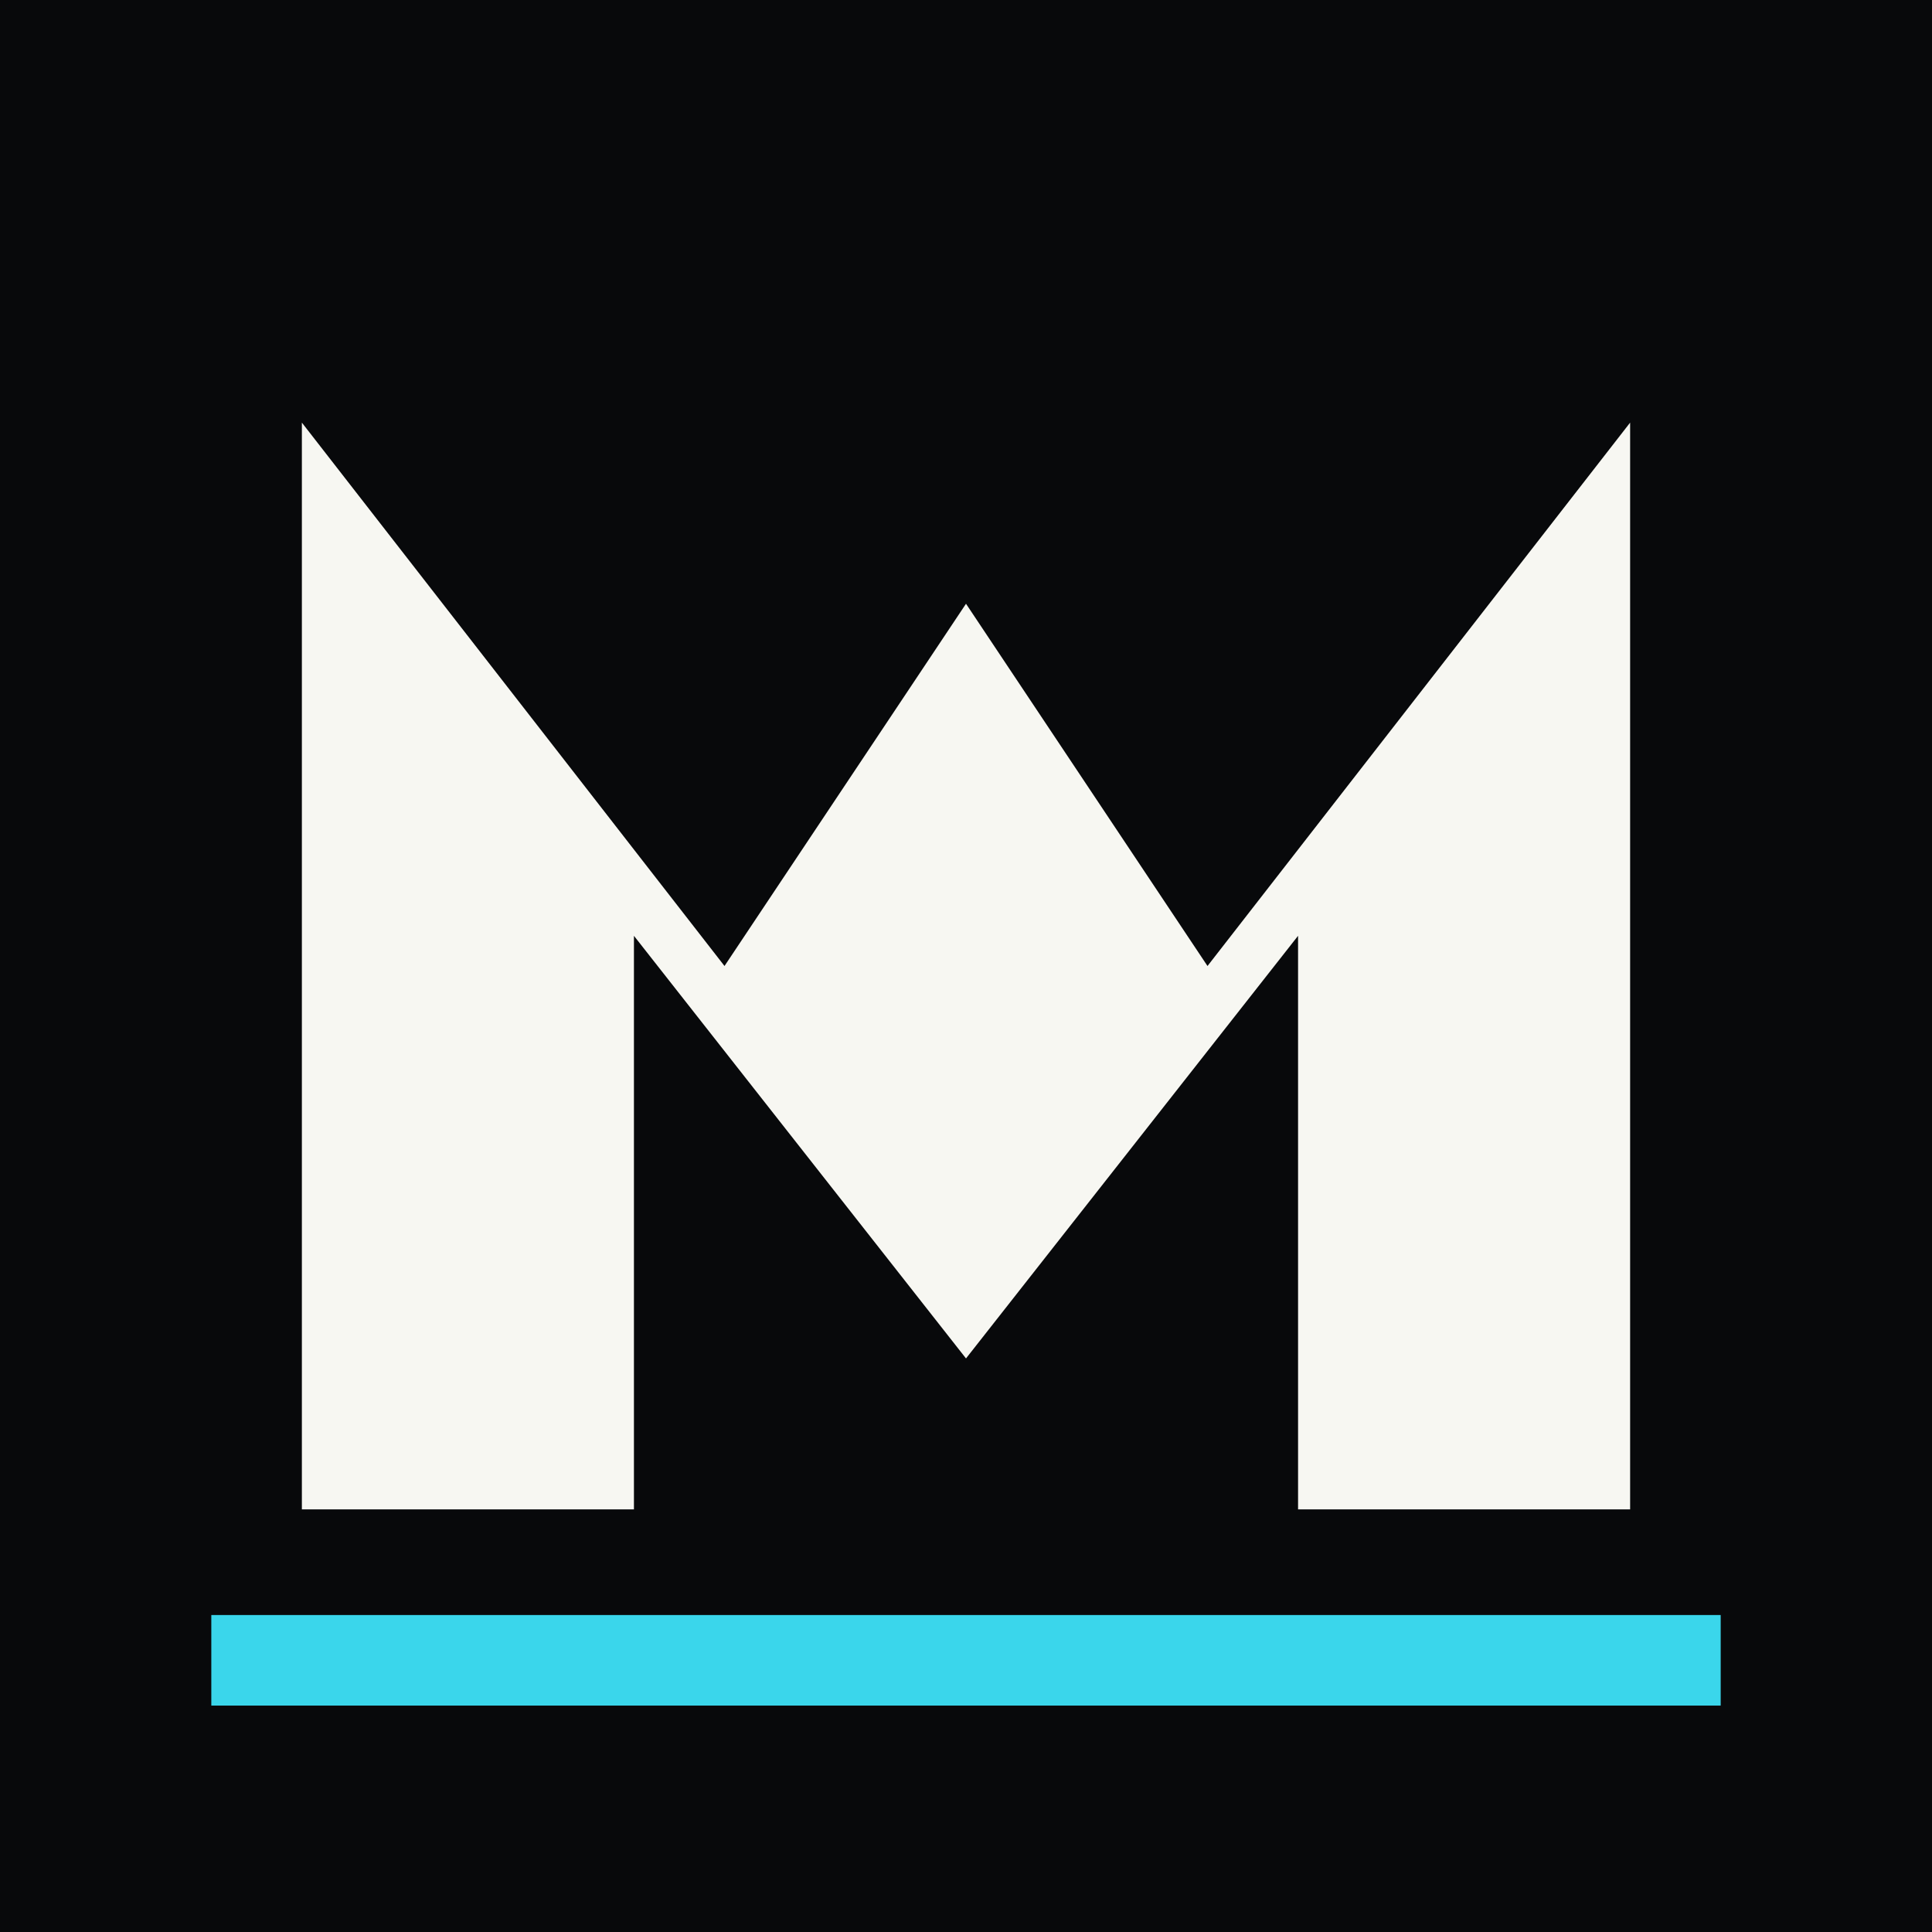
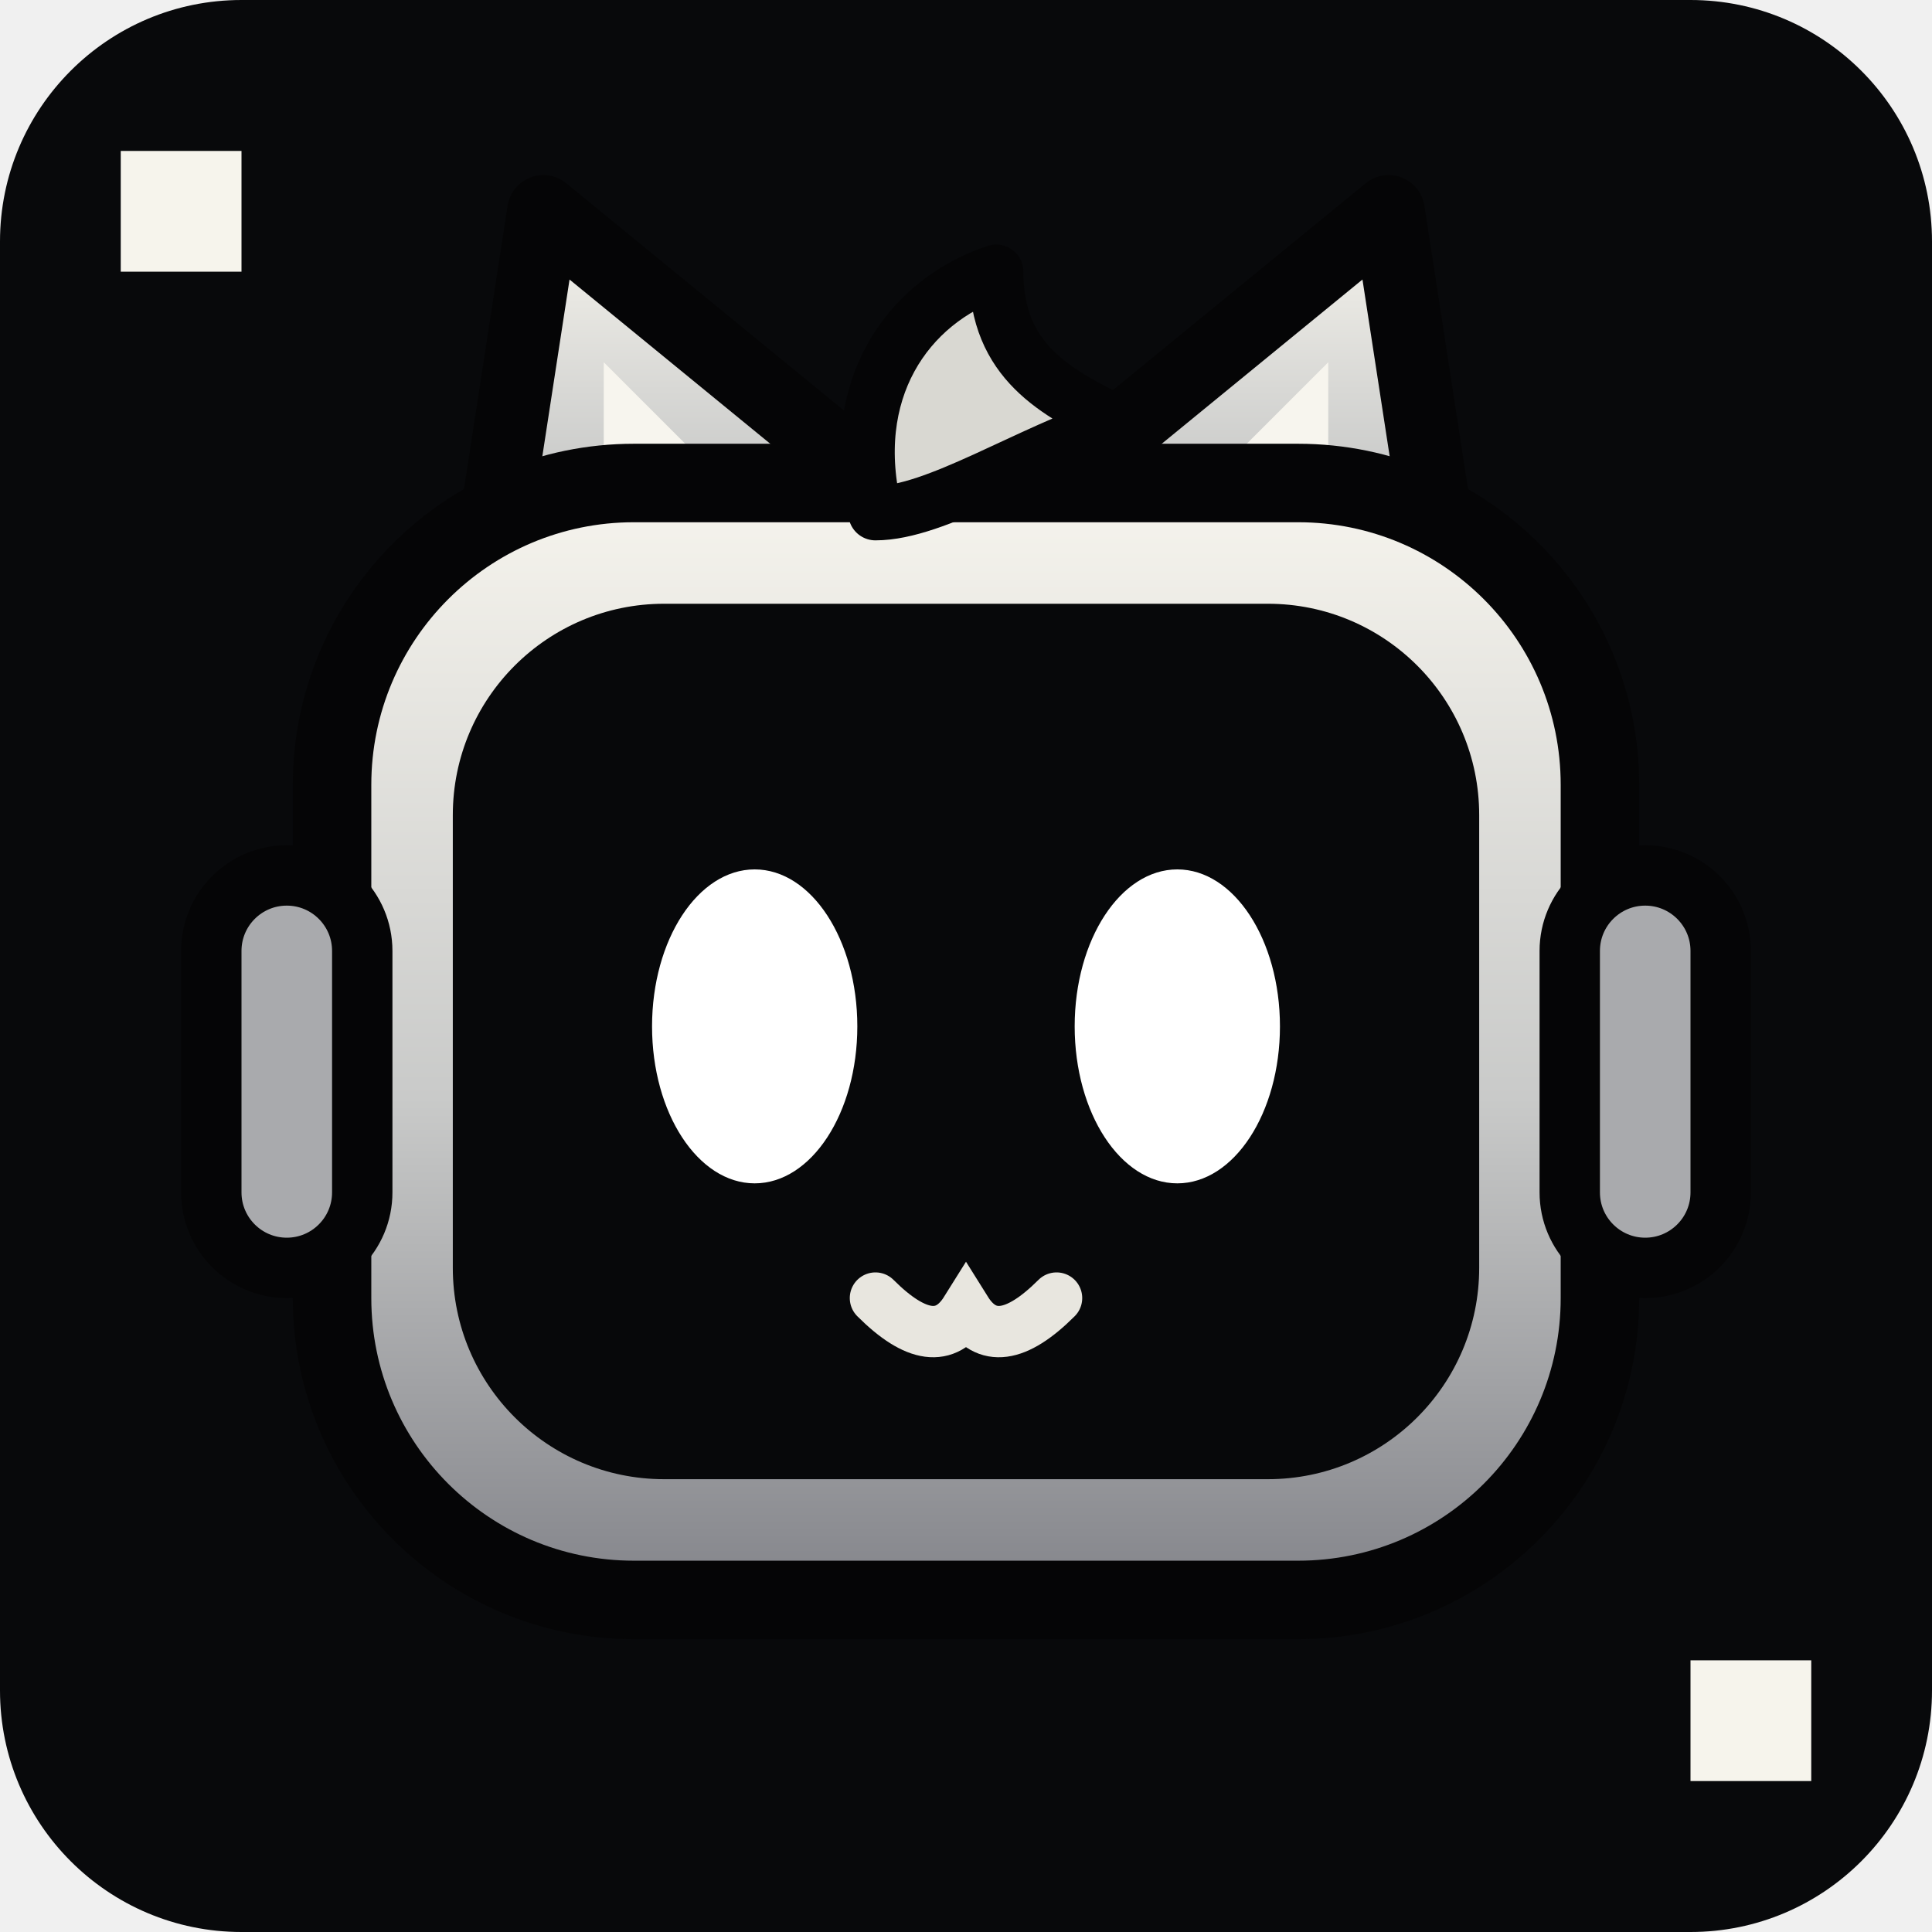
<svg xmlns="http://www.w3.org/2000/svg" viewBox="0 0 64 64" role="img" aria-labelledby="title">
-   <rect width="64" height="64" fill="#08090b" />
-   <path d="M10 50V14l14 18 8-12 8 12 14-18v36H43V31L32 45 21 31v19z" fill="#f7f7f2" />
-   <path d="M7 55h50" stroke="#3ad6eb" stroke-width="3" />
+   <defs>
+     <linearGradient id="iconShell" x1="0" y1="0" x2="0" y2="1">
+       <stop offset="0" stop-color="#f7f5ee" />
+       <stop offset=".55" stop-color="#c9cac9" />
+       <stop offset="1" stop-color="#828389" />
+     </linearGradient>
+   </defs>
+   <rect width="64" height="64" rx="8" fill="#08090b" />
+   <path d="M16 20 L18 7 L29 16 L25 23 Z" fill="url(#iconShell)" stroke="#050506" stroke-width="2.4" stroke-linejoin="round" />
+   <path d="M48 20 L46 7 L35 16 L39 23 Z" fill="url(#iconShell)" stroke="#050506" stroke-width="2.4" stroke-linejoin="round" />
+   <path d="M20 17 L20 12 L25 17 Z M44 17 L44 12 L39 17 Z" fill="#f7f5ee" />
+   <rect x="11" y="16" width="42" height="37" rx="10" fill="url(#iconShell)" stroke="#050506" stroke-width="2.6" />
+   <rect x="7" y="29" width="5" height="13" rx="2.5" fill="#a9aaad" stroke="#050506" stroke-width="2" />
+   <rect x="52" y="29" width="5" height="13" rx="2.5" fill="#a9aaad" stroke="#050506" stroke-width="2" />
+   <path d="M29 17 C28 13 30 10 33 9 C33 12 35 13 37 14 C34 15 31 17 29 17 Z" fill="#d9d8d2" stroke="#050506" stroke-width="1.8" stroke-linejoin="round" />
+   <rect x="15" y="20" width="34" height="29" rx="7" fill="#07080a" />
+   <ellipse cx="25" cy="34" rx="3.4" ry="5.2" fill="#fff" />
+   <ellipse cx="39" cy="34" rx="3.4" ry="5.2" fill="#fff" />
+   <path d="M29 43 Q31 45 32 43.4 Q33 45 35 43" fill="none" stroke="#e8e6df" stroke-width="1.7" stroke-linecap="round" />
+   <rect x="4" y="5" width="4" height="4" fill="#f6f4ec" />
+   <rect x="56" y="55" width="4" height="4" fill="#f6f4ec" />
</svg>
